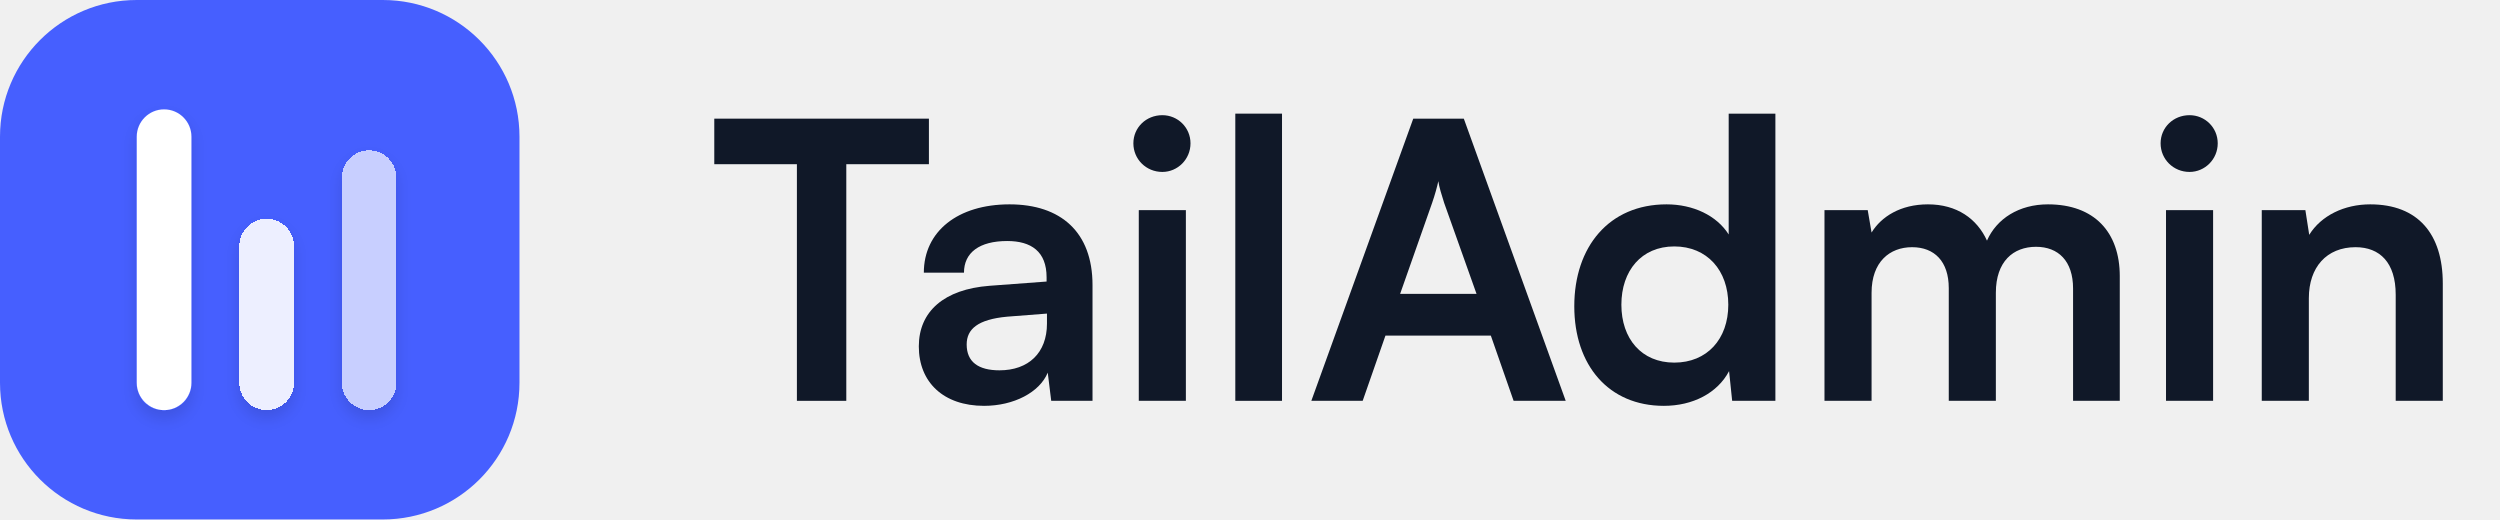
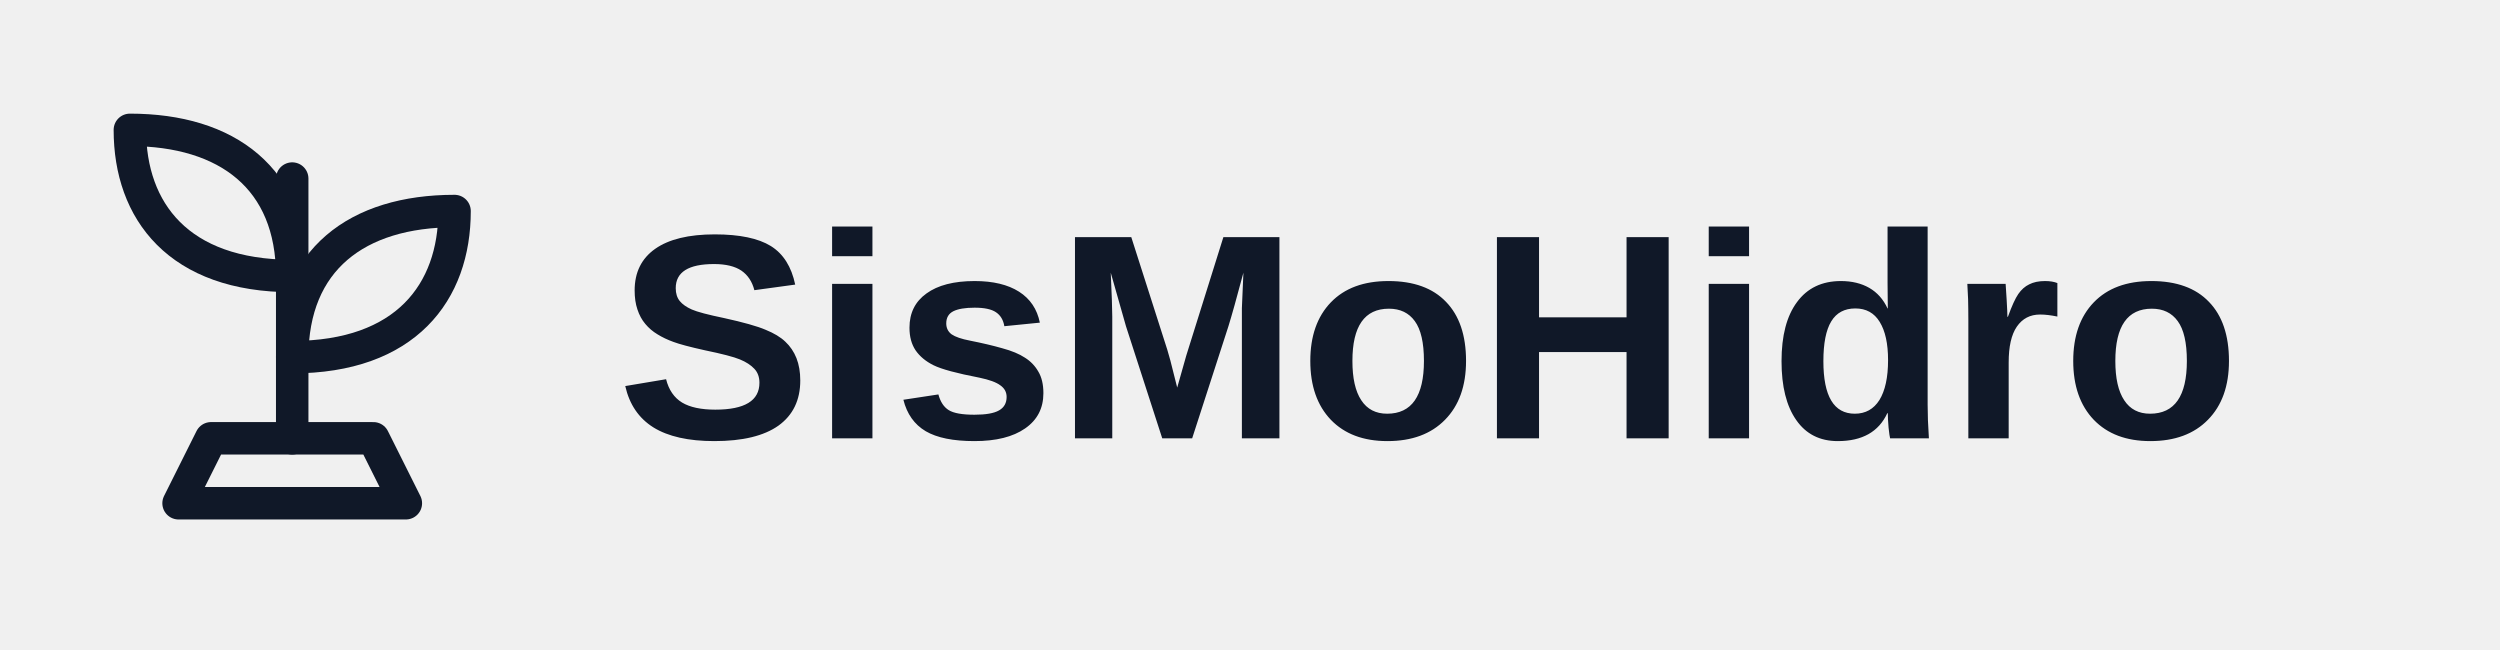
- <svg xmlns="http://www.w3.org/2000/svg" width="154" height="32" viewBox="0 0 154 32" fill="none">
-   <path d="M0 8.421C0 3.77 3.77 0 8.421 0H23.579C28.23 0 32 3.77 32 8.421V23.579C32 28.23 28.23 32 23.579 32H8.421C3.77 32 0 28.23 0 23.579V8.421Z" fill="#465FFF" />
-   <g filter="url(#filter0_d_1624_24907)">
-     <path d="M8.424 8.422C8.424 7.491 9.178 6.737 10.108 6.737V6.737C11.038 6.737 11.792 7.491 11.792 8.422V23.579C11.792 24.51 11.038 25.264 10.108 25.264V25.264C9.178 25.264 8.424 24.51 8.424 23.579V8.422Z" fill="white" />
+ <svg xmlns="http://www.w3.org/2000/svg" width="154" height="40" viewBox="0 0 154 40" fill="none">
+   <g stroke="#101828" stroke-width="2" stroke-linecap="round" stroke-linejoin="round">
+     <path d="M18 27V11" />
+     <path d="M18 17C11 17 8 13 8 8C14 8 18 11 18 17Z" />
+     <path d="M18 22C25 22 28 18 28 13C22 13 18 16 18 22Z" />
+     <path d="M11 31H25L23 27H13L11 31Z" />
  </g>
-   <g filter="url(#filter1_d_1624_24907)">
-     <path d="M14.742 15.157C14.742 14.227 15.496 13.473 16.426 13.473V13.473C17.357 13.473 18.111 14.227 18.111 15.157V23.578C18.111 24.508 17.357 25.262 16.426 25.262V25.262C15.496 25.262 14.742 24.508 14.742 23.578V15.157Z" fill="white" fill-opacity="0.9" shape-rendering="crispEdges" />
-   </g>
-   <g filter="url(#filter2_d_1624_24907)">
-     <path d="M21.055 10.946C21.055 10.016 21.809 9.262 22.739 9.262V9.262C23.669 9.262 24.423 10.016 24.423 10.946V23.578C24.423 24.508 23.669 25.262 22.739 25.262V25.262C21.809 25.262 21.055 24.508 21.055 23.578V10.946Z" fill="white" fill-opacity="0.7" shape-rendering="crispEdges" />
-   </g>
-   <path d="M44 10.115H49.089V24.691H52.132V10.115H57.221V7.309H44V10.115Z" fill="#101828" />
-   <path d="M60.617 25C62.448 25 64.042 24.168 64.541 22.955L64.755 24.691H67.299V17.558C67.299 14.3 65.349 12.588 62.187 12.588C59.001 12.588 56.908 14.252 56.908 16.797H59.381C59.381 15.56 60.332 14.847 62.044 14.847C63.519 14.847 64.47 15.489 64.47 17.082V17.343L60.95 17.605C58.168 17.819 56.599 19.174 56.599 21.338C56.599 23.549 58.121 25 60.617 25ZM61.569 22.812C60.261 22.812 59.547 22.289 59.547 21.219C59.547 20.268 60.237 19.674 62.044 19.507L64.493 19.317V19.935C64.493 21.742 63.352 22.812 61.569 22.812Z" fill="#101828" />
-   <path d="M71.6 10.591C72.551 10.591 73.335 9.806 73.335 8.831C73.335 7.856 72.551 7.095 71.6 7.095C70.601 7.095 69.816 7.856 69.816 8.831C69.816 9.806 70.601 10.591 71.6 10.591ZM70.149 24.691H73.05V12.944H70.149V24.691Z" fill="#101828" />
-   <path d="M78.972 24.691V7H76.095V24.691H78.972Z" fill="#101828" />
-   <path d="M83.941 24.691L85.344 20.672H91.835L93.238 24.691H96.448L90.171 7.309H87.056L80.778 24.691H83.941ZM88.221 12.493C88.387 12.017 88.53 11.494 88.601 11.161C88.649 11.518 88.815 12.041 88.958 12.493L90.955 18.104H86.247L88.221 12.493Z" fill="#101828" />
-   <path d="M102.493 25C104.276 25 105.798 24.215 106.511 22.86L106.701 24.691H109.364V7H106.487V14.443C105.75 13.277 104.3 12.588 102.659 12.588C99.116 12.588 96.976 15.203 96.976 18.865C96.976 22.503 99.092 25 102.493 25ZM103.135 22.337C101.113 22.337 99.877 20.863 99.877 18.77C99.877 16.678 101.113 15.18 103.135 15.18C105.156 15.18 106.463 16.654 106.463 18.77C106.463 20.886 105.156 22.337 103.135 22.337Z" fill="#101828" />
-   <path d="M115.289 24.691V18.033C115.289 16.131 116.406 15.227 117.785 15.227C119.164 15.227 120.044 16.107 120.044 17.748V24.691H122.945V18.033C122.945 16.107 124.015 15.203 125.418 15.203C126.797 15.203 127.701 16.083 127.701 17.771V24.691H130.578V17.011C130.578 14.3 129.008 12.588 126.155 12.588C124.372 12.588 122.993 13.468 122.398 14.823C121.78 13.468 120.543 12.588 118.76 12.588C117.072 12.588 115.883 13.349 115.289 14.324L115.051 12.944H112.388V24.691H115.289Z" fill="#101828" />
-   <path d="M134.876 10.591C135.827 10.591 136.612 9.806 136.612 8.831C136.612 7.856 135.827 7.095 134.876 7.095C133.877 7.095 133.093 7.856 133.093 8.831C133.093 9.806 133.877 10.591 134.876 10.591ZM133.426 24.691H136.327V12.944H133.426V24.691Z" fill="#101828" />
-   <path d="M142.225 24.691V18.366C142.225 16.464 143.318 15.227 145.102 15.227C146.6 15.227 147.575 16.178 147.575 18.152V24.691H150.476V17.462C150.476 14.419 148.954 12.588 146.005 12.588C144.412 12.588 142.985 13.277 142.248 14.466L142.011 12.944H139.324V24.691H142.225Z" fill="#101828" />
-   <defs>
-     <filter id="filter0_d_1624_24907" x="7.424" y="6.237" width="5.368" height="20.526" filterUnits="userSpaceOnUse" color-interpolation-filters="sRGB">
-       <feFlood flood-opacity="0" result="BackgroundImageFix" />
-       <feColorMatrix in="SourceAlpha" type="matrix" values="0 0 0 0 0 0 0 0 0 0 0 0 0 0 0 0 0 0 127 0" result="hardAlpha" />
-       <feOffset dy="0.5" />
-       <feGaussianBlur stdDeviation="0.5" />
-       <feComposite in2="hardAlpha" operator="out" />
-       <feColorMatrix type="matrix" values="0 0 0 0 0 0 0 0 0 0 0 0 0 0 0 0 0 0 0.12 0" />
-       <feBlend mode="normal" in2="BackgroundImageFix" result="effect1_dropShadow_1624_24907" />
-       <feBlend mode="normal" in="SourceGraphic" in2="effect1_dropShadow_1624_24907" result="shape" />
-     </filter>
-     <filter id="filter1_d_1624_24907" x="13.742" y="12.973" width="5.368" height="13.79" filterUnits="userSpaceOnUse" color-interpolation-filters="sRGB">
-       <feFlood flood-opacity="0" result="BackgroundImageFix" />
-       <feColorMatrix in="SourceAlpha" type="matrix" values="0 0 0 0 0 0 0 0 0 0 0 0 0 0 0 0 0 0 127 0" result="hardAlpha" />
-       <feOffset dy="0.5" />
-       <feGaussianBlur stdDeviation="0.5" />
-       <feComposite in2="hardAlpha" operator="out" />
-       <feColorMatrix type="matrix" values="0 0 0 0 0 0 0 0 0 0 0 0 0 0 0 0 0 0 0.12 0" />
-       <feBlend mode="normal" in2="BackgroundImageFix" result="effect1_dropShadow_1624_24907" />
-       <feBlend mode="normal" in="SourceGraphic" in2="effect1_dropShadow_1624_24907" result="shape" />
-     </filter>
-     <filter id="filter2_d_1624_24907" x="20.055" y="8.762" width="5.368" height="18" filterUnits="userSpaceOnUse" color-interpolation-filters="sRGB">
-       <feFlood flood-opacity="0" result="BackgroundImageFix" />
-       <feColorMatrix in="SourceAlpha" type="matrix" values="0 0 0 0 0 0 0 0 0 0 0 0 0 0 0 0 0 0 127 0" result="hardAlpha" />
-       <feOffset dy="0.5" />
-       <feGaussianBlur stdDeviation="0.5" />
-       <feComposite in2="hardAlpha" operator="out" />
-       <feColorMatrix type="matrix" values="0 0 0 0 0 0 0 0 0 0 0 0 0 0 0 0 0 0 0.12 0" />
-       <feBlend mode="normal" in2="BackgroundImageFix" result="effect1_dropShadow_1624_24907" />
-       <feBlend mode="normal" in="SourceGraphic" in2="effect1_dropShadow_1624_24907" result="shape" />
-     </filter>
-   </defs>
+   <text x="38" y="27" fill="#101828" font-family="Arial, sans-serif" font-size="18" font-weight="700">SisMoHidro</text>
</svg>
